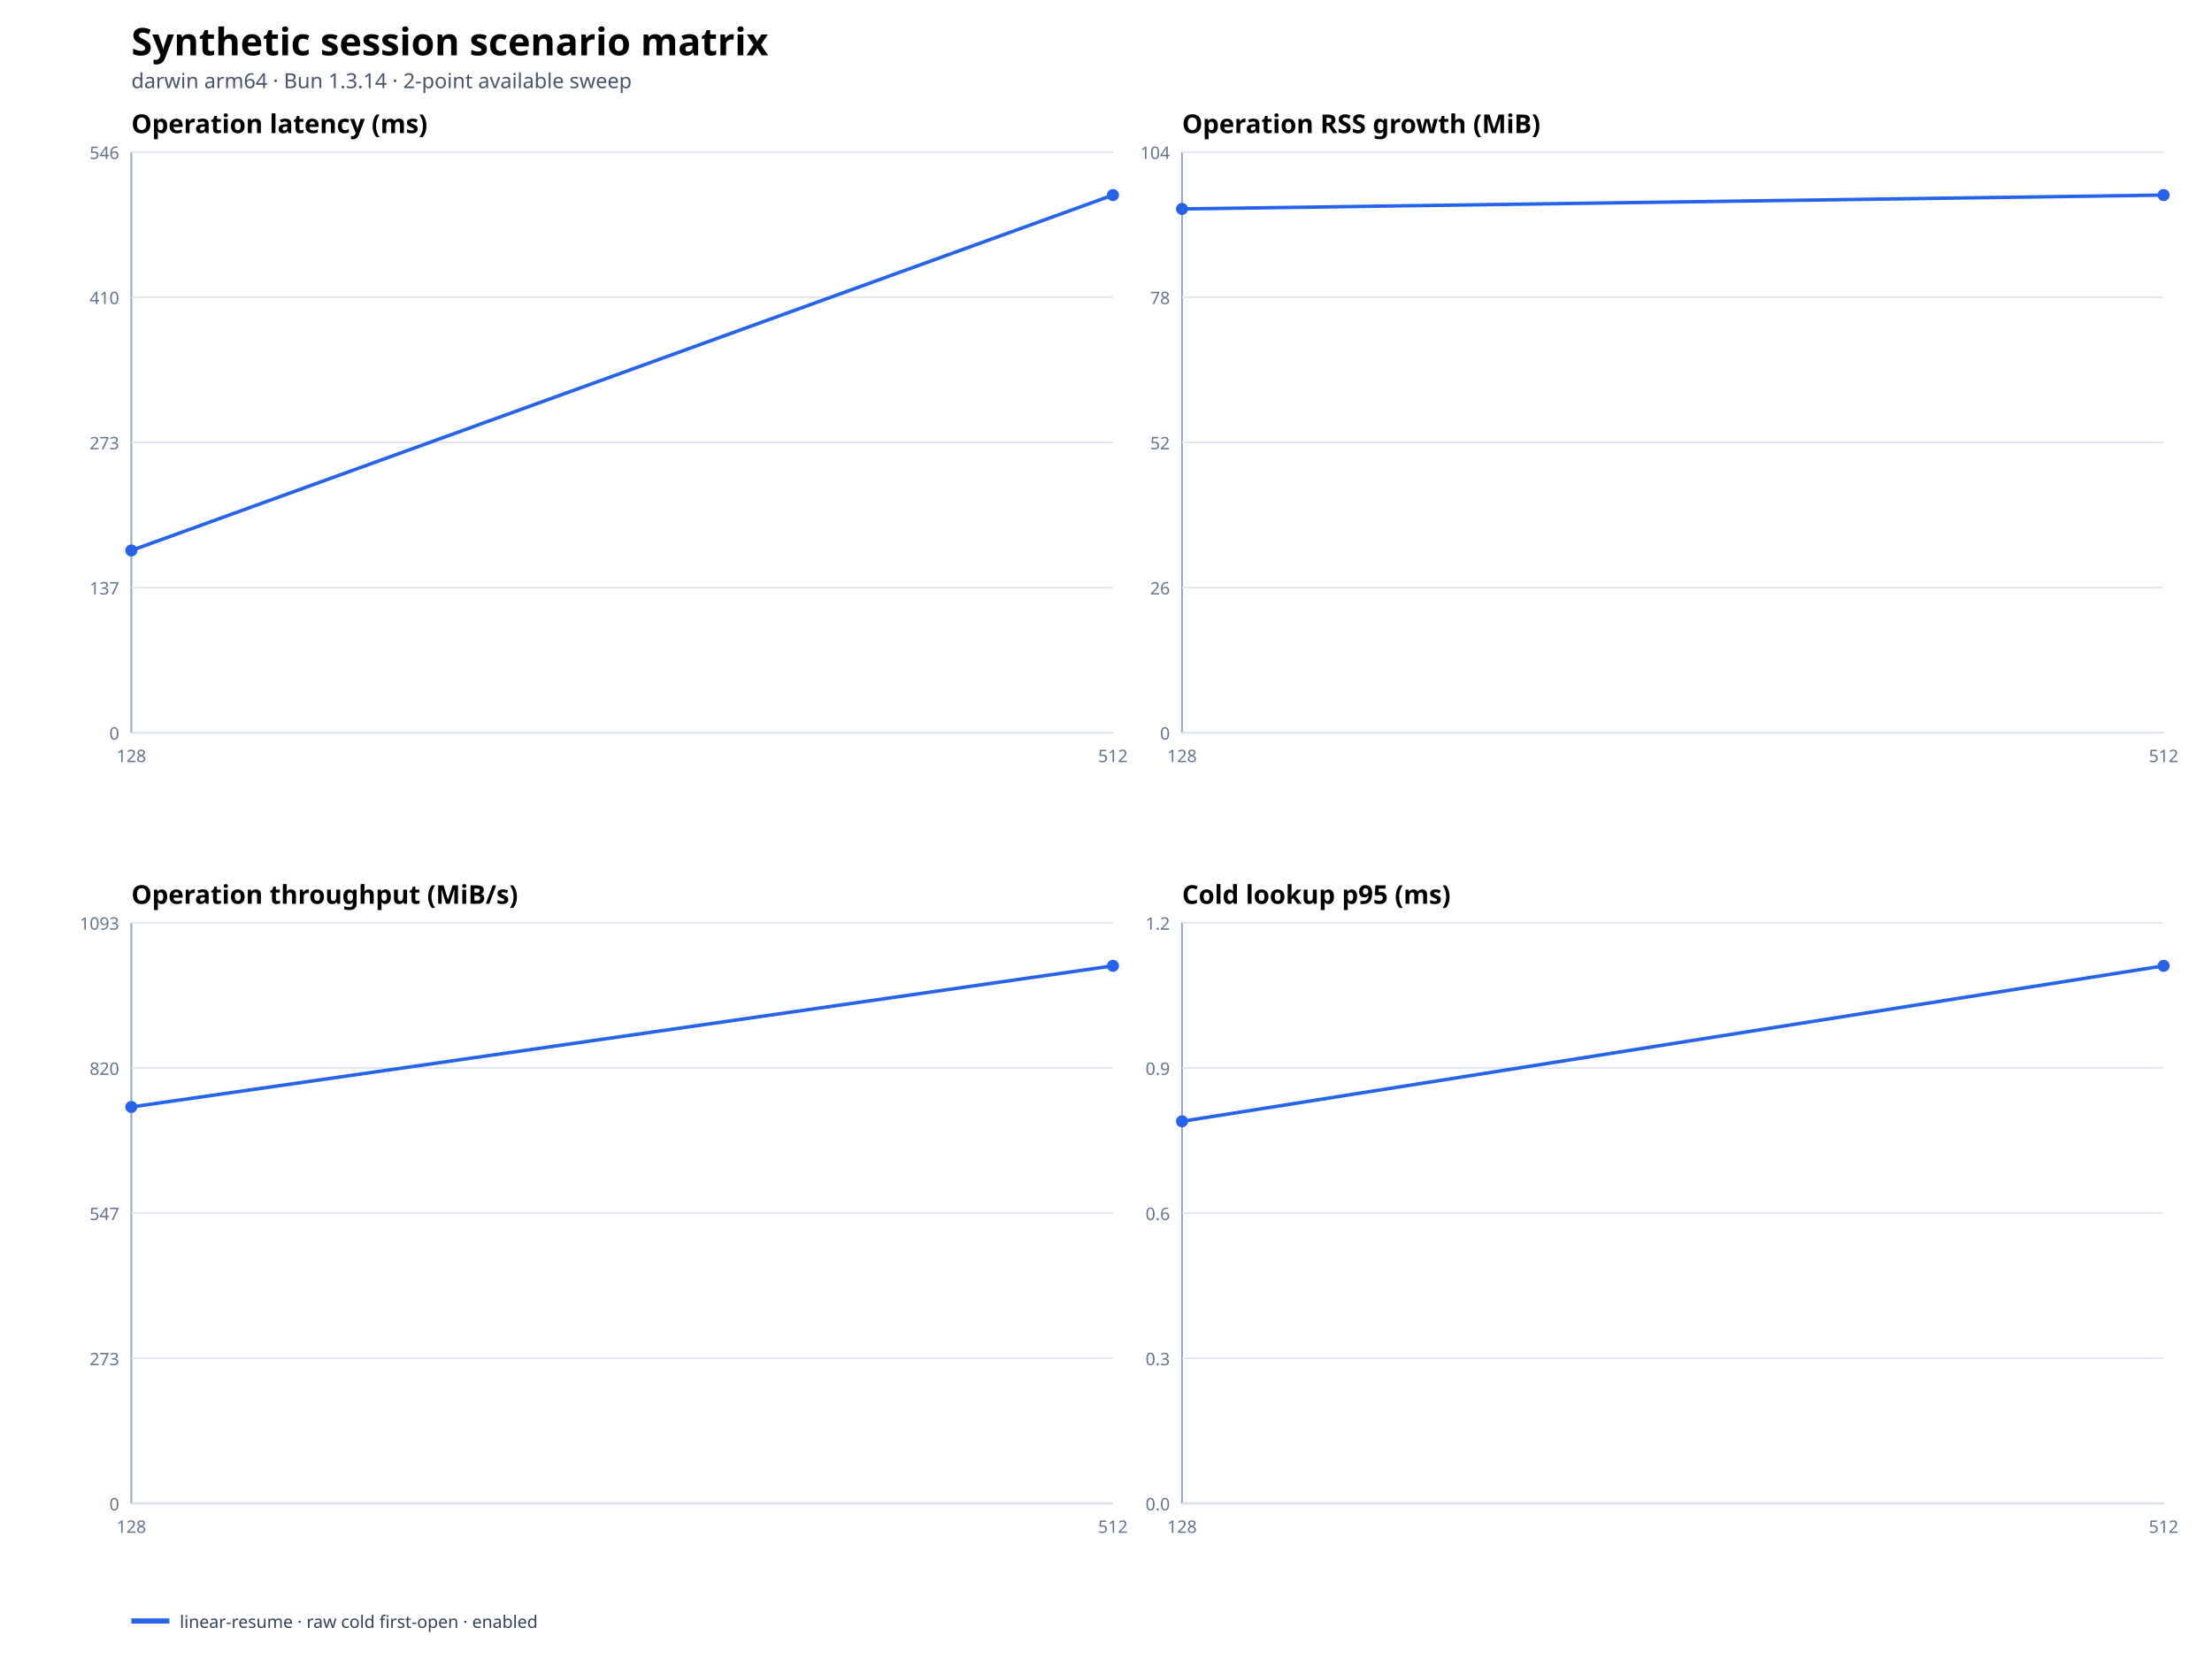
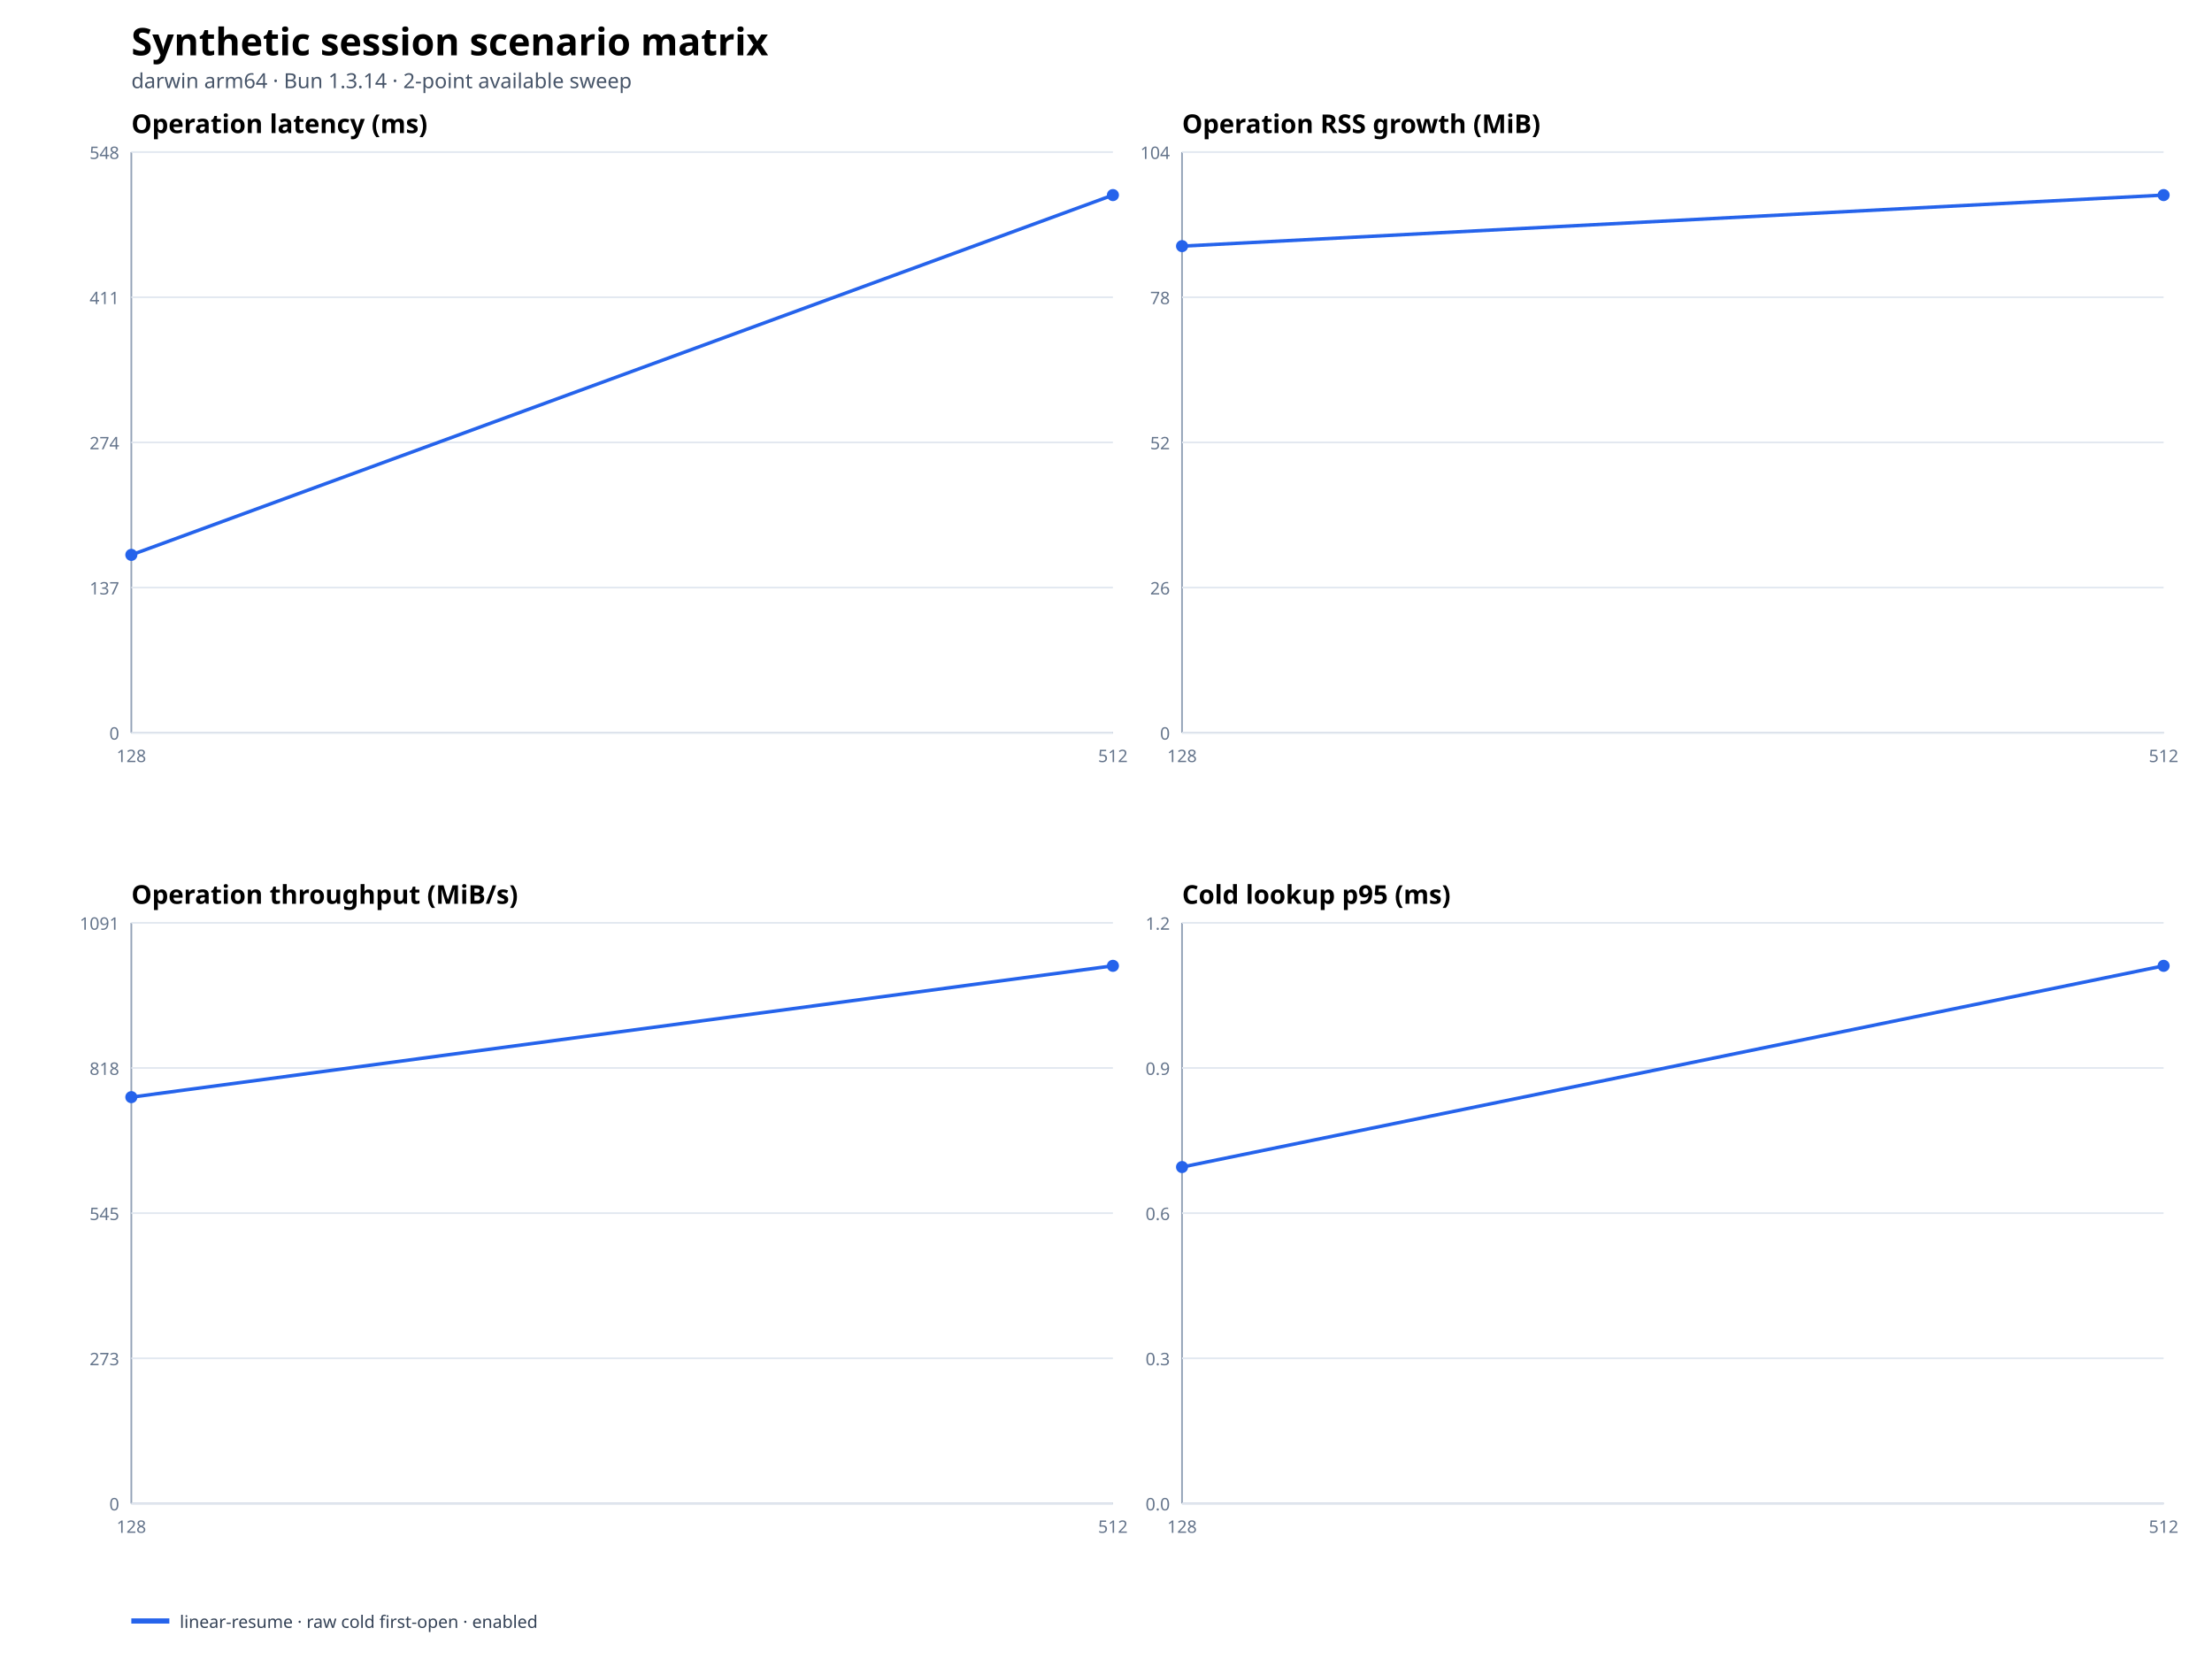
<svg xmlns="http://www.w3.org/2000/svg" width="1280" height="960" viewBox="0 0 1280 960">
  <rect width="100%" height="100%" fill="#ffffff" />
  <text x="76" y="32" font-family="system-ui,sans-serif" font-size="22" font-weight="700">Synthetic session scenario matrix</text>
  <text x="76" y="51" font-family="system-ui,sans-serif" font-size="12" fill="#475569">darwin arm64 · Bun 1.3.14 · 2-point available sweep</text>
  <text x="76" y="77" font-family="system-ui,sans-serif" font-size="15" font-weight="650">Operation latency (ms)</text>
  <line x1="76" y1="424" x2="644" y2="424" stroke="#94a3b8" />
  <line x1="76" y1="88" x2="76" y2="424" stroke="#94a3b8" />
  <line x1="76" y1="424" x2="644" y2="424" stroke="#e2e8f0" />
  <text x="69" y="428" text-anchor="end" font-family="system-ui,sans-serif" font-size="10" fill="#64748b">0</text>
  <line x1="76" y1="340" x2="644" y2="340" stroke="#e2e8f0" />
  <text x="69" y="344" text-anchor="end" font-family="system-ui,sans-serif" font-size="10" fill="#64748b">137</text>
  <line x1="76" y1="256" x2="644" y2="256" stroke="#e2e8f0" />
-   <text x="69" y="260" text-anchor="end" font-family="system-ui,sans-serif" font-size="10" fill="#64748b">273</text>
+   <text x="69" y="260" text-anchor="end" font-family="system-ui,sans-serif" font-size="10" fill="#64748b">274</text>
  <line x1="76" y1="172" x2="644" y2="172" stroke="#e2e8f0" />
-   <text x="69" y="176" text-anchor="end" font-family="system-ui,sans-serif" font-size="10" fill="#64748b">410</text>
+   <text x="69" y="176" text-anchor="end" font-family="system-ui,sans-serif" font-size="10" fill="#64748b">411</text>
  <line x1="76" y1="88" x2="644" y2="88" stroke="#e2e8f0" />
-   <text x="69" y="92" text-anchor="end" font-family="system-ui,sans-serif" font-size="10" fill="#64748b">546</text>
+   <text x="69" y="92" text-anchor="end" font-family="system-ui,sans-serif" font-size="10" fill="#64748b">548</text>
  <text x="76" y="441" text-anchor="middle" font-family="system-ui,sans-serif" font-size="10" fill="#64748b">128</text>
  <text x="644" y="441" text-anchor="middle" font-family="system-ui,sans-serif" font-size="10" fill="#64748b">512</text>
-   <polyline fill="none" stroke="#2563eb" stroke-width="2" points="76,318.536 644,112.889" />
-   <circle cx="76" cy="318.536" r="3.5" fill="#2563eb" />
+   <polyline fill="none" stroke="#2563eb" stroke-width="2" points="76,321.087 644,112.889" />
+   <circle cx="76" cy="321.087" r="3.5" fill="#2563eb" />
  <circle cx="644" cy="112.889" r="3.5" fill="#2563eb" />
  <text x="684" y="77" font-family="system-ui,sans-serif" font-size="15" font-weight="650">Operation RSS growth (MiB)</text>
  <line x1="684" y1="424" x2="1252" y2="424" stroke="#94a3b8" />
  <line x1="684" y1="88" x2="684" y2="424" stroke="#94a3b8" />
  <line x1="684" y1="424" x2="1252" y2="424" stroke="#e2e8f0" />
  <text x="677" y="428" text-anchor="end" font-family="system-ui,sans-serif" font-size="10" fill="#64748b">0</text>
  <line x1="684" y1="340" x2="1252" y2="340" stroke="#e2e8f0" />
  <text x="677" y="344" text-anchor="end" font-family="system-ui,sans-serif" font-size="10" fill="#64748b">26</text>
  <line x1="684" y1="256" x2="1252" y2="256" stroke="#e2e8f0" />
  <text x="677" y="260" text-anchor="end" font-family="system-ui,sans-serif" font-size="10" fill="#64748b">52</text>
  <line x1="684" y1="172" x2="1252" y2="172" stroke="#e2e8f0" />
  <text x="677" y="176" text-anchor="end" font-family="system-ui,sans-serif" font-size="10" fill="#64748b">78</text>
  <line x1="684" y1="88" x2="1252" y2="88" stroke="#e2e8f0" />
  <text x="677" y="92" text-anchor="end" font-family="system-ui,sans-serif" font-size="10" fill="#64748b">104</text>
  <text x="684" y="441" text-anchor="middle" font-family="system-ui,sans-serif" font-size="10" fill="#64748b">128</text>
  <text x="1252" y="441" text-anchor="middle" font-family="system-ui,sans-serif" font-size="10" fill="#64748b">512</text>
-   <polyline fill="none" stroke="#2563eb" stroke-width="2" points="684,120.892 1252,112.889" />
-   <circle cx="684" cy="120.892" r="3.5" fill="#2563eb" />
+   <polyline fill="none" stroke="#2563eb" stroke-width="2" points="684,142.427 1252,112.889" />
+   <circle cx="684" cy="142.427" r="3.5" fill="#2563eb" />
  <circle cx="1252" cy="112.889" r="3.5" fill="#2563eb" />
  <text x="76" y="523" font-family="system-ui,sans-serif" font-size="15" font-weight="650">Operation throughput (MiB/s)</text>
  <line x1="76" y1="870" x2="644" y2="870" stroke="#94a3b8" />
  <line x1="76" y1="534" x2="76" y2="870" stroke="#94a3b8" />
  <line x1="76" y1="870" x2="644" y2="870" stroke="#e2e8f0" />
  <text x="69" y="874" text-anchor="end" font-family="system-ui,sans-serif" font-size="10" fill="#64748b">0</text>
  <line x1="76" y1="786" x2="644" y2="786" stroke="#e2e8f0" />
  <text x="69" y="790" text-anchor="end" font-family="system-ui,sans-serif" font-size="10" fill="#64748b">273</text>
  <line x1="76" y1="702" x2="644" y2="702" stroke="#e2e8f0" />
-   <text x="69" y="706" text-anchor="end" font-family="system-ui,sans-serif" font-size="10" fill="#64748b">547</text>
+   <text x="69" y="706" text-anchor="end" font-family="system-ui,sans-serif" font-size="10" fill="#64748b">545</text>
  <line x1="76" y1="618" x2="644" y2="618" stroke="#e2e8f0" />
-   <text x="69" y="622" text-anchor="end" font-family="system-ui,sans-serif" font-size="10" fill="#64748b">820</text>
+   <text x="69" y="622" text-anchor="end" font-family="system-ui,sans-serif" font-size="10" fill="#64748b">818</text>
  <line x1="76" y1="534" x2="644" y2="534" stroke="#e2e8f0" />
-   <text x="69" y="538" text-anchor="end" font-family="system-ui,sans-serif" font-size="10" fill="#64748b">1093</text>
+   <text x="69" y="538" text-anchor="end" font-family="system-ui,sans-serif" font-size="10" fill="#64748b">1091</text>
  <text x="76" y="887" text-anchor="middle" font-family="system-ui,sans-serif" font-size="10" fill="#64748b">128</text>
  <text x="644" y="887" text-anchor="middle" font-family="system-ui,sans-serif" font-size="10" fill="#64748b">512</text>
-   <polyline fill="none" stroke="#2563eb" stroke-width="2" points="76,640.561 644,558.889" />
-   <circle cx="76" cy="640.561" r="3.5" fill="#2563eb" />
+   <polyline fill="none" stroke="#2563eb" stroke-width="2" points="76,634.875 644,558.889" />
+   <circle cx="76" cy="634.875" r="3.5" fill="#2563eb" />
  <circle cx="644" cy="558.889" r="3.5" fill="#2563eb" />
  <text x="684" y="523" font-family="system-ui,sans-serif" font-size="15" font-weight="650">Cold lookup p95 (ms)</text>
  <line x1="684" y1="870" x2="1252" y2="870" stroke="#94a3b8" />
  <line x1="684" y1="534" x2="684" y2="870" stroke="#94a3b8" />
  <line x1="684" y1="870" x2="1252" y2="870" stroke="#e2e8f0" />
  <text x="677" y="874" text-anchor="end" font-family="system-ui,sans-serif" font-size="10" fill="#64748b">0.0</text>
  <line x1="684" y1="786" x2="1252" y2="786" stroke="#e2e8f0" />
  <text x="677" y="790" text-anchor="end" font-family="system-ui,sans-serif" font-size="10" fill="#64748b">0.3</text>
  <line x1="684" y1="702" x2="1252" y2="702" stroke="#e2e8f0" />
  <text x="677" y="706" text-anchor="end" font-family="system-ui,sans-serif" font-size="10" fill="#64748b">0.6</text>
  <line x1="684" y1="618" x2="1252" y2="618" stroke="#e2e8f0" />
  <text x="677" y="622" text-anchor="end" font-family="system-ui,sans-serif" font-size="10" fill="#64748b">0.9</text>
  <line x1="684" y1="534" x2="1252" y2="534" stroke="#e2e8f0" />
  <text x="677" y="538" text-anchor="end" font-family="system-ui,sans-serif" font-size="10" fill="#64748b">1.2</text>
  <text x="684" y="887" text-anchor="middle" font-family="system-ui,sans-serif" font-size="10" fill="#64748b">128</text>
  <text x="1252" y="887" text-anchor="middle" font-family="system-ui,sans-serif" font-size="10" fill="#64748b">512</text>
-   <polyline fill="none" stroke="#2563eb" stroke-width="2" points="684,648.853 1252,558.889" />
-   <circle cx="684" cy="648.853" r="3.5" fill="#2563eb" />
+   <polyline fill="none" stroke="#2563eb" stroke-width="2" points="684,675.329 1252,558.889" />
+   <circle cx="684" cy="675.329" r="3.5" fill="#2563eb" />
  <circle cx="1252" cy="558.889" r="3.5" fill="#2563eb" />
  <line x1="76" y1="938" x2="98" y2="938" stroke="#2563eb" stroke-width="3" />
  <text x="104" y="942" font-family="system-ui,sans-serif" font-size="10" fill="#334155">linear-resume · raw cold first-open · enabled</text>
</svg>
